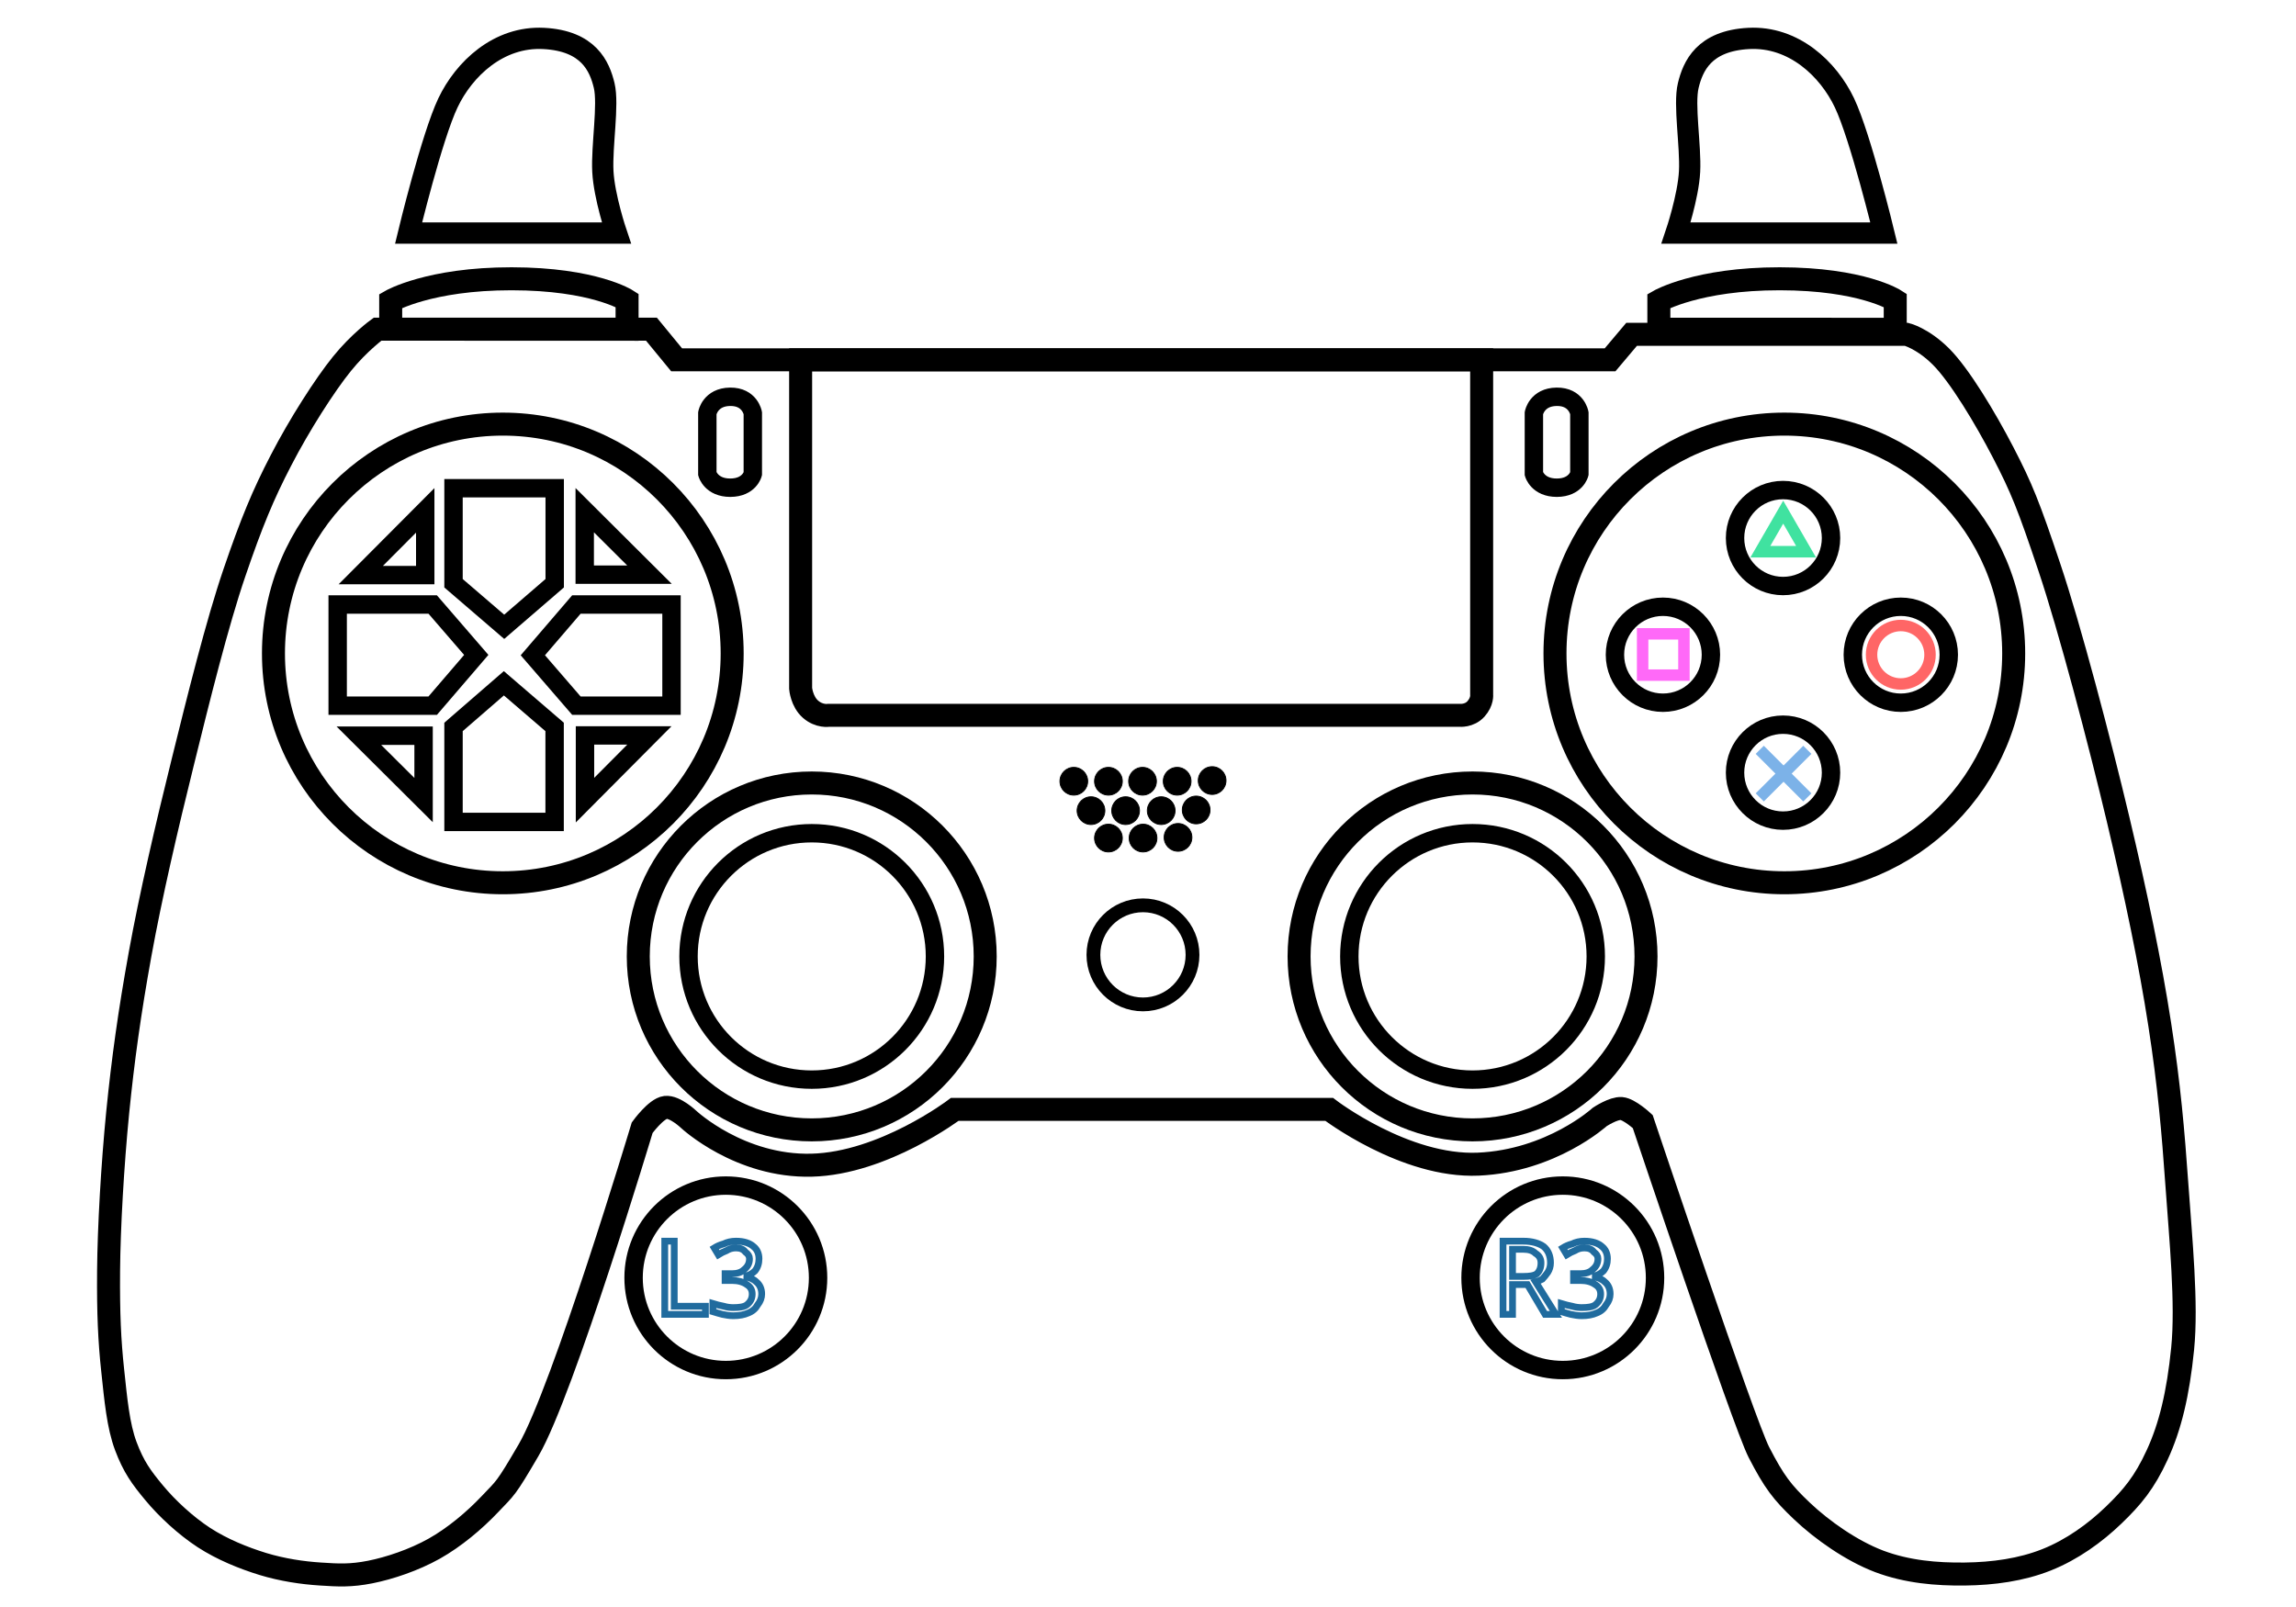
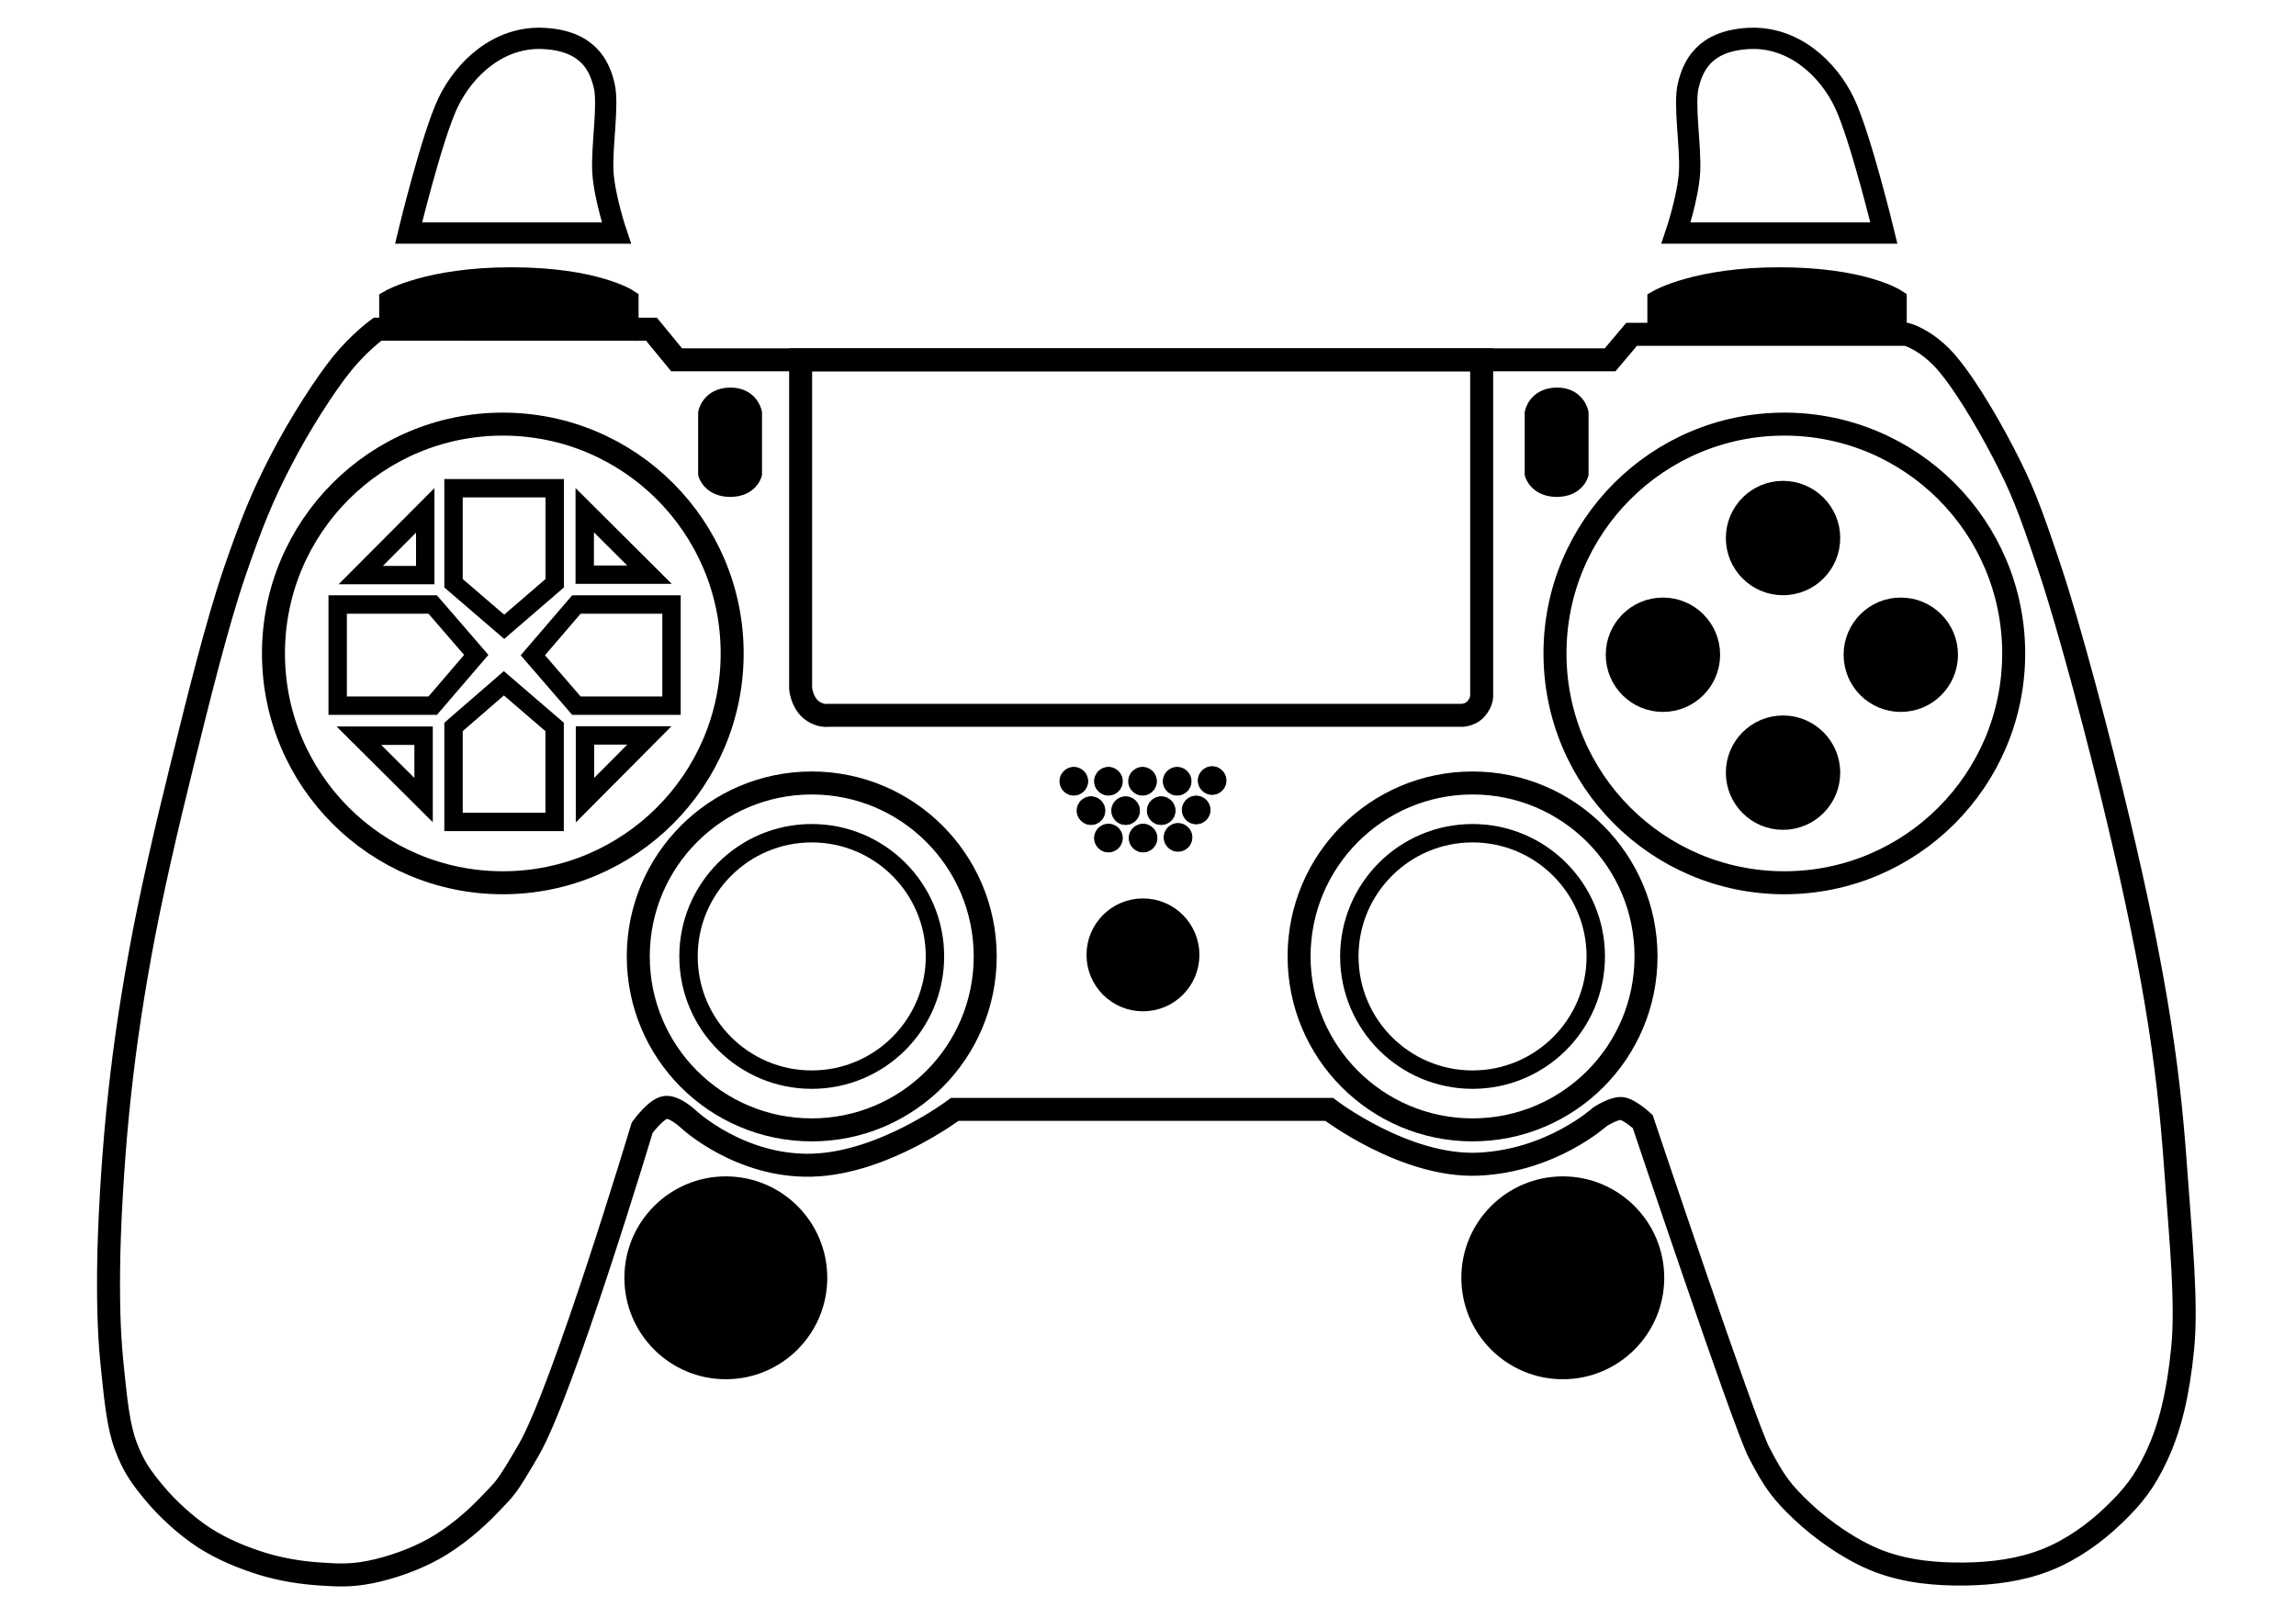
<svg xmlns="http://www.w3.org/2000/svg" width="100" height="70" viewBox="0 0 26.458 18.521" version="1.1" id="svg1" xml:space="preserve">
  <namedview id="namedview1" pagecolor="#ffffff" bordercolor="#000000" borderopacity="0.25" />
  <namedview id="namedview1" pagecolor="#ffffff" bordercolor="#000000" borderopacity="0.25" />
  <defs id="defs1" />
  <g id="other-peices">
    <path style="fill:none;stroke:#000000;stroke-width:0.265;stroke-dasharray:none" d="m 7.797,4.147 h 10.757 l 0.248,-0.294 h 3.167 c 0,0 0.185,0.045 0.397,0.256 0.212,0.211 0.509,0.703 0.719,1.108 0.21,0.405 0.294,0.614 0.529,1.315 0.236,0.7 0.585,2.03 0.794,2.91 0.209,0.88 0.371,1.66 0.48,2.365 0.109,0.704 0.154,1.229 0.198,1.852 0.044,0.623 0.118,1.364 0.066,1.885 -0.052,0.521 -0.145,0.903 -0.293,1.223 -0.147,0.321 -0.288,0.489 -0.503,0.696 -0.214,0.206 -0.48,0.398 -0.772,0.514 -0.291,0.116 -0.616,0.16 -0.941,0.164 -0.326,0.004 -0.667,-0.025 -0.988,-0.146 -0.321,-0.122 -0.659,-0.361 -0.889,-0.579 -0.23,-0.218 -0.322,-0.339 -0.497,-0.678 -0.175,-0.34 -1.339,-3.812 -1.339,-3.812 0,0 -0.153,-0.142 -0.245,-0.15 -0.092,-0.008 -0.25,0.097 -0.25,0.097 0,0 -0.555,0.506 -1.399,0.544 -0.845,0.038 -1.719,-0.631 -1.719,-0.631 h -4.315 c 0,0 -0.821,0.622 -1.649,0.643 -0.828,0.021 -1.415,-0.526 -1.415,-0.526 0,0 -0.16,-0.153 -0.269,-0.14 -0.109,0.013 -0.269,0.234 -0.269,0.234 0,0 -0.914,3.041 -1.31,3.718 -0.265,0.454 -0.262,0.428 -0.444,0.62 -0.182,0.192 -0.41,0.383 -0.643,0.514 -0.234,0.131 -0.515,0.225 -0.737,0.269 -0.222,0.044 -0.365,0.037 -0.573,0.023 C 3.487,18.128 3.255,18.094 3.028,18.025 2.802,17.955 2.562,17.858 2.35,17.721 2.139,17.583 1.926,17.386 1.777,17.206 1.628,17.027 1.539,16.905 1.45,16.668 1.361,16.431 1.334,16.129 1.298,15.791 1.262,15.454 1.247,15.141 1.251,14.645 1.255,14.15 1.296,13.43 1.356,12.821 1.417,12.213 1.492,11.671 1.614,10.997 1.736,10.324 1.923,9.52 2.105,8.787 2.286,8.054 2.503,7.18 2.701,6.601 2.899,6.022 3.03,5.705 3.239,5.303 3.447,4.9 3.743,4.436 3.941,4.192 4.138,3.948 4.35,3.794 4.35,3.794 h 3.157 z" id="controller-body" />
    <path style="fill:none;stroke:#000000;stroke-width:0.265;stroke-dasharray:none" d="m 9.226,4.147 v 3.787 c 0,0 0.012,0.151 0.114,0.24 0.102,0.089 0.21,0.07 0.21,0.07 h 7.27 c 0,0 0.111,0.012 0.188,-0.073 0.077,-0.086 0.066,-0.167 0.066,-0.167 V 4.147 Z" id="touchpad" />
    <circle style="fill:none;fill-opacity:1;stroke:#000000;stroke-width:0.265;stroke-dasharray:none" id="shape-button-border" cx="20.562" cy="7.531" r="2.643" />
    <circle style="fill:none;fill-opacity:1;stroke:#ff6666;stroke-width:0.132;stroke-dasharray:none;stroke-opacity:1" id="circle" cx="21.904" cy="7.546" r="0.337" />
    <rect style="fill:none;stroke:#ff69f8;stroke-width:0.132;stroke-dasharray:none;stroke-opacity:1" id="square" width="0.476" height="0.476" x="18.929" y="7.305" />
    <path style="fill:none;stroke:#40e2a0;stroke-width:0.648;stroke-dasharray:none;stroke-opacity:1" id="triangle" d="m 15.63,5.684 -2.58,-1e-7 1.29,-2.234 z" transform="matrix(0.2042794,0,0,0.2042794,17.61959,5.197552)" />
    <g id="cross" transform="matrix(1.152074,0,0,1.152074,-3.125611,-1.355924)" style="stroke-width:1;stroke-dasharray:none">
      <path style="fill:none;stroke:#7cb2e8;stroke-width:0.115;stroke-dasharray:none;stroke-opacity:1" d="m 20.315,8.678 0.476,0.476 v 0" id="nw-se-cross" />
      <path style="fill:none;stroke:#7cb2e8;stroke-width:0.115;stroke-dasharray:none;stroke-opacity:1" d="M 20.791,8.678 20.315,9.154" id="sw-ne-cross" />
    </g>
    <text xml:space="preserve" style="font-style:normal;font-variant:normal;font-weight:normal;font-stretch:normal;font-size:1.179px;font-family:Txt;-inkscape-font-specification:Txt;text-align:start;writing-mode:lr-tb;direction:ltr;text-anchor:start;fill:none;stroke:#206b9e;stroke-width:0.078;stroke-dasharray:none;stroke-opacity:1" x="7.55" y="15.148" id="l3-text">
      <tspan id="tspan11" style="font-style:normal;font-variant:normal;font-weight:normal;font-stretch:normal;font-family:Txt;-inkscape-font-specification:Txt;stroke:#206b9e;stroke-width:0.078;stroke-dasharray:none;stroke-opacity:1" x="7.55" y="15.148">L3</tspan>
    </text>
    <text xml:space="preserve" style="font-style:normal;font-variant:normal;font-weight:normal;font-stretch:normal;font-size:1.179px;font-family:Txt;-inkscape-font-specification:Txt;text-align:start;writing-mode:lr-tb;direction:ltr;text-anchor:start;fill:none;stroke:#206b9e;stroke-width:0.078;stroke-dasharray:none;stroke-opacity:1" x="17.211" y="15.146" id="r3-text">
      <tspan id="tspan11-3" style="font-style:normal;font-variant:normal;font-weight:normal;font-stretch:normal;font-family:Txt;-inkscape-font-specification:Txt;stroke:#206b9e;stroke-width:0.078;stroke-dasharray:none;stroke-opacity:1" x="17.211" y="15.146">R3</tspan>
    </text>
    <g id="speaker-grill" transform="translate(-0.2038979)">
      <circle style="fill:#000000;fill-opacity:1;stroke:#000000;stroke-width:0.01;stroke-dasharray:none" id="speaker-grill-12" cx="13.779" cy="9.651" r="0.16" />
      <circle style="fill:#000000;fill-opacity:1;stroke:#000000;stroke-width:0.01;stroke-dasharray:none" id="speaker-grill-11" cx="13.376" cy="9.659" r="0.16" />
      <circle style="fill:#000000;fill-opacity:1;stroke:#000000;stroke-width:0.01;stroke-dasharray:none" id="speaker-grill-10" cx="12.977" cy="9.659" r="0.16" />
      <circle style="fill:#000000;fill-opacity:1;stroke:#000000;stroke-width:0.01;stroke-dasharray:none" id="speaker-grill-9" cx="13.988" cy="9.335" r="0.16" />
      <circle style="fill:#000000;fill-opacity:1;stroke:#000000;stroke-width:0.01;stroke-dasharray:none" id="speaker-grill-8" cx="13.585" cy="9.343" r="0.16" />
      <circle style="fill:#000000;fill-opacity:1;stroke:#000000;stroke-width:0.01;stroke-dasharray:none" id="speaker-grill-7" cx="13.175" cy="9.343" r="0.16" />
      <circle style="fill:#000000;fill-opacity:1;stroke:#000000;stroke-width:0.01;stroke-dasharray:none" id="speaker-grill-6" cx="12.776" cy="9.343" r="0.16" />
      <circle style="fill:#000000;fill-opacity:1;stroke:#000000;stroke-width:0.01;stroke-dasharray:none" id="speaker-grill-5" cx="14.172" cy="8.996" r="0.16" />
      <circle style="fill:#000000;fill-opacity:1;stroke:#000000;stroke-width:0.01;stroke-dasharray:none" id="speaker-grill-4" cx="13.769" cy="9.004" r="0.16" />
      <circle style="fill:#000000;fill-opacity:1;stroke:#000000;stroke-width:0.01;stroke-dasharray:none" id="speaker-grill-3" cx="13.37" cy="9.004" r="0.16" />
      <circle style="fill:#000000;fill-opacity:1;stroke:#000000;stroke-width:0.01;stroke-dasharray:none" id="speaker-grill-2" cx="12.977" cy="9.004" r="0.16" />
      <circle style="fill:#000000;fill-opacity:1;stroke:#000000;stroke-width:0.01;stroke-dasharray:none" id="speaker-grill-1" cx="12.578" cy="9.004" r="0.16" />
    </g>
  </g>
  <g id="dpad" style="stroke:#000000;stroke-width:0.212;stroke-dasharray:none;fill:none">
    <g id="dpad-buttons">
-       <path id="dpad-0-degrees" d="m 5.226,5.627 h 1.166 v 1.095 L 5.81,7.224 5.226,6.722 Z" style="stroke:#000000;stroke-width:0.212;stroke-dasharray:none;fill:none" />
-       <path id="dpad-45-degrees" d="M 6.738,6.623 H 7.484 L 6.738,5.88 v 0.743 h 0.746" style="stroke:#000000;stroke-width:0.212;stroke-dasharray:none;fill:none" />
-       <path id="dpad-90-degrees" d="m 7.738,6.967 v 1.166 H 6.642 L 6.14,7.552 6.642,6.967 Z" style="stroke:#000000;stroke-width:0.212;stroke-dasharray:none;fill:none" />
-       <path id="dpad-135-degrees" d="M 6.741,8.476 V 9.222 L 7.483,8.476 H 6.741 v 0.746" style="stroke:#000000;stroke-width:0.212;stroke-dasharray:none;fill:none" />
-       <path id="dpad-180-degrees" d="M 6.391,9.473 H 5.226 V 8.378 L 5.806,7.875 6.391,8.378 Z" style="stroke:#000000;stroke-width:0.212;stroke-dasharray:none;fill:none" />
-       <path id="dpad-225-degrees" d="M 4.881,8.479 H 4.135 L 4.881,9.221 V 8.479 H 4.135" style="stroke:#000000;stroke-width:0.212;stroke-dasharray:none;fill:none" />
-       <path id="dpad-270-degrees" d="M 3.891,8.133 V 6.967 h 1.095 l 0.502,0.581 -0.502,0.585 z" style="stroke:#000000;stroke-width:0.212;stroke-dasharray:none;fill:none" />
-       <path id="dpad-315-degrees" d="M 4.9,6.628 V 5.882 L 4.157,6.628 H 4.9 V 5.882" style="stroke:#000000;stroke-width:0.212;stroke-dasharray:none;fill:none" />
+       <path id="dpad-0-degrees" d="m 5.226,5.627 h 1.166 v 1.095 L 5.81,7.224 5.226,6.722 Z" style="stroke:#000000;stroke-width:0.212;stroke-dasharray:none;" />
+       <path id="dpad-45-degrees" d="M 6.738,6.623 H 7.484 L 6.738,5.88 v 0.743 h 0.746" style="stroke:#000000;stroke-width:0.212;stroke-dasharray:none;" />
+       <path id="dpad-90-degrees" d="m 7.738,6.967 v 1.166 H 6.642 L 6.14,7.552 6.642,6.967 Z" style="stroke:#000000;stroke-width:0.212;stroke-dasharray:none;" />
+       <path id="dpad-135-degrees" d="M 6.741,8.476 V 9.222 L 7.483,8.476 H 6.741 v 0.746" style="stroke:#000000;stroke-width:0.212;stroke-dasharray:none;" />
+       <path id="dpad-180-degrees" d="M 6.391,9.473 H 5.226 V 8.378 L 5.806,7.875 6.391,8.378 Z" style="stroke:#000000;stroke-width:0.212;stroke-dasharray:none;" />
+       <path id="dpad-225-degrees" d="M 4.881,8.479 H 4.135 L 4.881,9.221 V 8.479 H 4.135" style="stroke:#000000;stroke-width:0.212;stroke-dasharray:none;" />
+       <path id="dpad-270-degrees" d="M 3.891,8.133 V 6.967 h 1.095 l 0.502,0.581 -0.502,0.585 z" style="stroke:#000000;stroke-width:0.212;stroke-dasharray:none;" />
+       <path id="dpad-315-degrees" d="M 4.9,6.628 V 5.882 L 4.157,6.628 H 4.9 V 5.882" style="stroke:#000000;stroke-width:0.212;stroke-dasharray:none;" />
    </g>
    <circle id="dpad-center" style="fill:none;fill-opacity:1;stroke:#000000;stroke-width:0.265;stroke-dasharray:none" cx="5.794" cy="7.531" r="2.643" />
  </g>
  <g id="buttons">
-     <circle style="fill:none;stroke:#000000;stroke-width:0.212;stroke-dasharray:none" id="l3-button" cx="8.364" cy="14.727" r="1.063" />
-     <circle style="fill:none;stroke:#000000;stroke-width:0.212;stroke-dasharray:none" id="r3-button" cx="18.009" cy="14.727" r="1.063" />
-     <circle style="fill:none;fill-opacity:1;stroke:#000000;stroke-width:0.212;stroke-dasharray:none" id="triangle-button" cx="20.547" cy="6.201" r="0.553" />
-     <circle style="fill:none;fill-opacity:1;stroke:#000000;stroke-width:0.212;stroke-dasharray:none" id="square-button" cx="19.163" cy="7.546" r="0.553" />
-     <circle style="fill:none;fill-opacity:1;stroke:#000000;stroke-width:0.212;stroke-dasharray:none" id="circle-button" cx="21.904" cy="7.546" r="0.553" />
-     <circle style="fill:none;fill-opacity:1;stroke:#000000;stroke-width:0.212;stroke-dasharray:none" id="cross-button" cx="20.547" cy="8.905" r="0.553" />
-     <circle style="fill:none;stroke:#000000;stroke-width:0.159;stroke-dasharray:none" id="ps-button" cx="13.171" cy="11.005" r="0.571" />
-     <path style="fill:none;fill-opacity:1;stroke:#000000;stroke-width:0.265;stroke-dasharray:none" d="M 19.116,3.794 V 3.469 c 0,0 0.444,-0.257 1.393,-0.256 0.95,5.267e-4 1.331,0.248 1.331,0.248 v 0.334 z" id="r1-button" />
-     <path style="fill:none;fill-opacity:1;stroke:#000000;stroke-width:0.265;stroke-dasharray:none" d="M 4.502,3.794 V 3.469 c 0,0 0.444,-0.257 1.393,-0.256 0.95,5.267e-4 1.331,0.248 1.331,0.248 v 0.334 z" id="l1-butto" />
-     <path id="options-button" style="fill:none;stroke:#000000;stroke-width:0.212;stroke-dasharray:none" d="m 17.676,4.761 c 0,0 0.033,-0.185 0.262,-0.188 0.229,-0.003 0.262,0.188 0.262,0.188 v 0.7 c 0,0 -0.039,0.159 -0.259,0.16 -0.221,5.046e-4 -0.265,-0.16 -0.265,-0.16 z" />
-     <path id="share-button" style="fill:none;stroke:#000000;stroke-width:0.212;stroke-dasharray:none" d="m 8.151,4.761 c 0,0 0.033,-0.185 0.262,-0.188 0.229,-0.003 0.262,0.188 0.262,0.188 v 0.7 c 0,0 -0.039,0.159 -0.259,0.16 -0.221,5.046e-4 -0.265,-0.16 -0.265,-0.16 z" />
+     <circle style="stroke:#000000;stroke-width:0.212;stroke-dasharray:none" id="l3-button" cx="8.364" cy="14.727" r="1.063" />
+     <circle style="stroke:#000000;stroke-width:0.212;stroke-dasharray:none" id="r3-button" cx="18.009" cy="14.727" r="1.063" />
+     <circle style="fill-opacity:1;stroke:#000000;stroke-width:0.212;stroke-dasharray:none" id="triangle-button" cx="20.547" cy="6.201" r="0.553" />
+     <circle style="fill-opacity:1;stroke:#000000;stroke-width:0.212;stroke-dasharray:none" id="square-button" cx="19.163" cy="7.546" r="0.553" />
+     <circle style="fill-opacity:1;stroke:#000000;stroke-width:0.212;stroke-dasharray:none" id="circle-button" cx="21.904" cy="7.546" r="0.553" />
+     <circle style="fill-opacity:1;stroke:#000000;stroke-width:0.212;stroke-dasharray:none" id="cross-button" cx="20.547" cy="8.905" r="0.553" />
+     <circle style="stroke:#000000;stroke-width:0.159;stroke-dasharray:none" id="ps-button" cx="13.171" cy="11.005" r="0.571" />
+     <path style="fill-opacity:1;stroke:#000000;stroke-width:0.265;stroke-dasharray:none" d="M 19.116,3.794 V 3.469 c 0,0 0.444,-0.257 1.393,-0.256 0.95,5.267e-4 1.331,0.248 1.331,0.248 v 0.334 z" id="r1-button" />
+     <path style="fill-opacity:1;stroke:#000000;stroke-width:0.265;stroke-dasharray:none" d="M 4.502,3.794 V 3.469 c 0,0 0.444,-0.257 1.393,-0.256 0.95,5.267e-4 1.331,0.248 1.331,0.248 v 0.334 z" id="l1-button" />
+     <path id="options-button" style="stroke:#000000;stroke-width:0.212;stroke-dasharray:none" d="m 17.676,4.761 c 0,0 0.033,-0.185 0.262,-0.188 0.229,-0.003 0.262,0.188 0.262,0.188 v 0.7 c 0,0 -0.039,0.159 -0.259,0.16 -0.221,5.046e-4 -0.265,-0.16 -0.265,-0.16 z" />
+     <path id="share-button" style="stroke:#000000;stroke-width:0.212;stroke-dasharray:none" d="m 8.151,4.761 c 0,0 0.033,-0.185 0.262,-0.188 0.229,-0.003 0.262,0.188 0.262,0.188 v 0.7 c 0,0 -0.039,0.159 -0.259,0.16 -0.221,5.046e-4 -0.265,-0.16 -0.265,-0.16 z" />
  </g>
  <g id="triggers">
    <path style="fill:none;fill-opacity:1;stroke:#000000;stroke-width:0.245;stroke-dasharray:none" d="m 21.709,2.686 h -2.395 c 0,0 0.141,-0.418 0.156,-0.71 0.015,-0.291 -0.069,-0.772 -0.015,-0.991 0.053,-0.219 0.178,-0.515 0.697,-0.542 0.519,-0.027 0.918,0.353 1.103,0.743 0.185,0.389 0.454,1.5 0.454,1.5 z" id="r2-trigger" />
    <path style="fill:none;fill-opacity:1;stroke:#000000;stroke-width:0.245;stroke-dasharray:none" d="m 4.708,2.686 h 2.395 c 0,0 -0.141,-0.418 -0.156,-0.71 C 6.932,1.685 7.015,1.204 6.962,0.985 6.909,0.765 6.784,0.47 6.265,0.443 5.745,0.416 5.347,0.796 5.162,1.185 4.976,1.575 4.708,2.686 4.708,2.686 Z" id="l2-trigger" />
  </g>
  <g id="joysticks">
-     <circle style="fill:none;stroke:#000000;stroke-width:0.265;stroke-dasharray:none" id="left-joystick-container" cx="9.354" cy="11.023" r="1.999" />
-     <circle style="fill:none;stroke:#000000;stroke-width:0.212;stroke-dasharray:none" id="left-joystick-inner-joystick" cx="9.354" cy="11.023" r="1.42" />
-     <circle style="fill:none;stroke:#000000;stroke-width:0.265;stroke-dasharray:none" id="right-joystick-container" cx="16.969" cy="11.023" r="1.999" />
-     <circle style="fill:none;stroke:#000000;stroke-width:0.212;stroke-dasharray:none" id="right-joystick-inner-circle" cx="16.969" cy="11.023" r="1.42" />
+     <g id="left-joystick-container-svg">
+       <circle style="fill:none;stroke:#000000;stroke-width:0.265;stroke-dasharray:none" id="left-joystick-outer-circle" cx="9.354" cy="11.023" r="1.999" />
+       <circle style="fill:none;stroke:#000000;stroke-width:0.212;stroke-dasharray:none" id="left-joystick-inner-joystick" cx="9.354" cy="11.023" r="1.42" />
+     </g>
+     <g id="right-joystick-container-svg">
+       <circle style="fill:none;stroke:#000000;stroke-width:0.265;stroke-dasharray:none" id="right-joystick-outer-circle" cx="16.969" cy="11.023" r="1.999" />
+       <circle style="fill:none;stroke:#000000;stroke-width:0.212;stroke-dasharray:none" id="right-joystick-inner-circle" cx="16.969" cy="11.023" r="1.42" />
+     </g>
  </g>
</svg>
